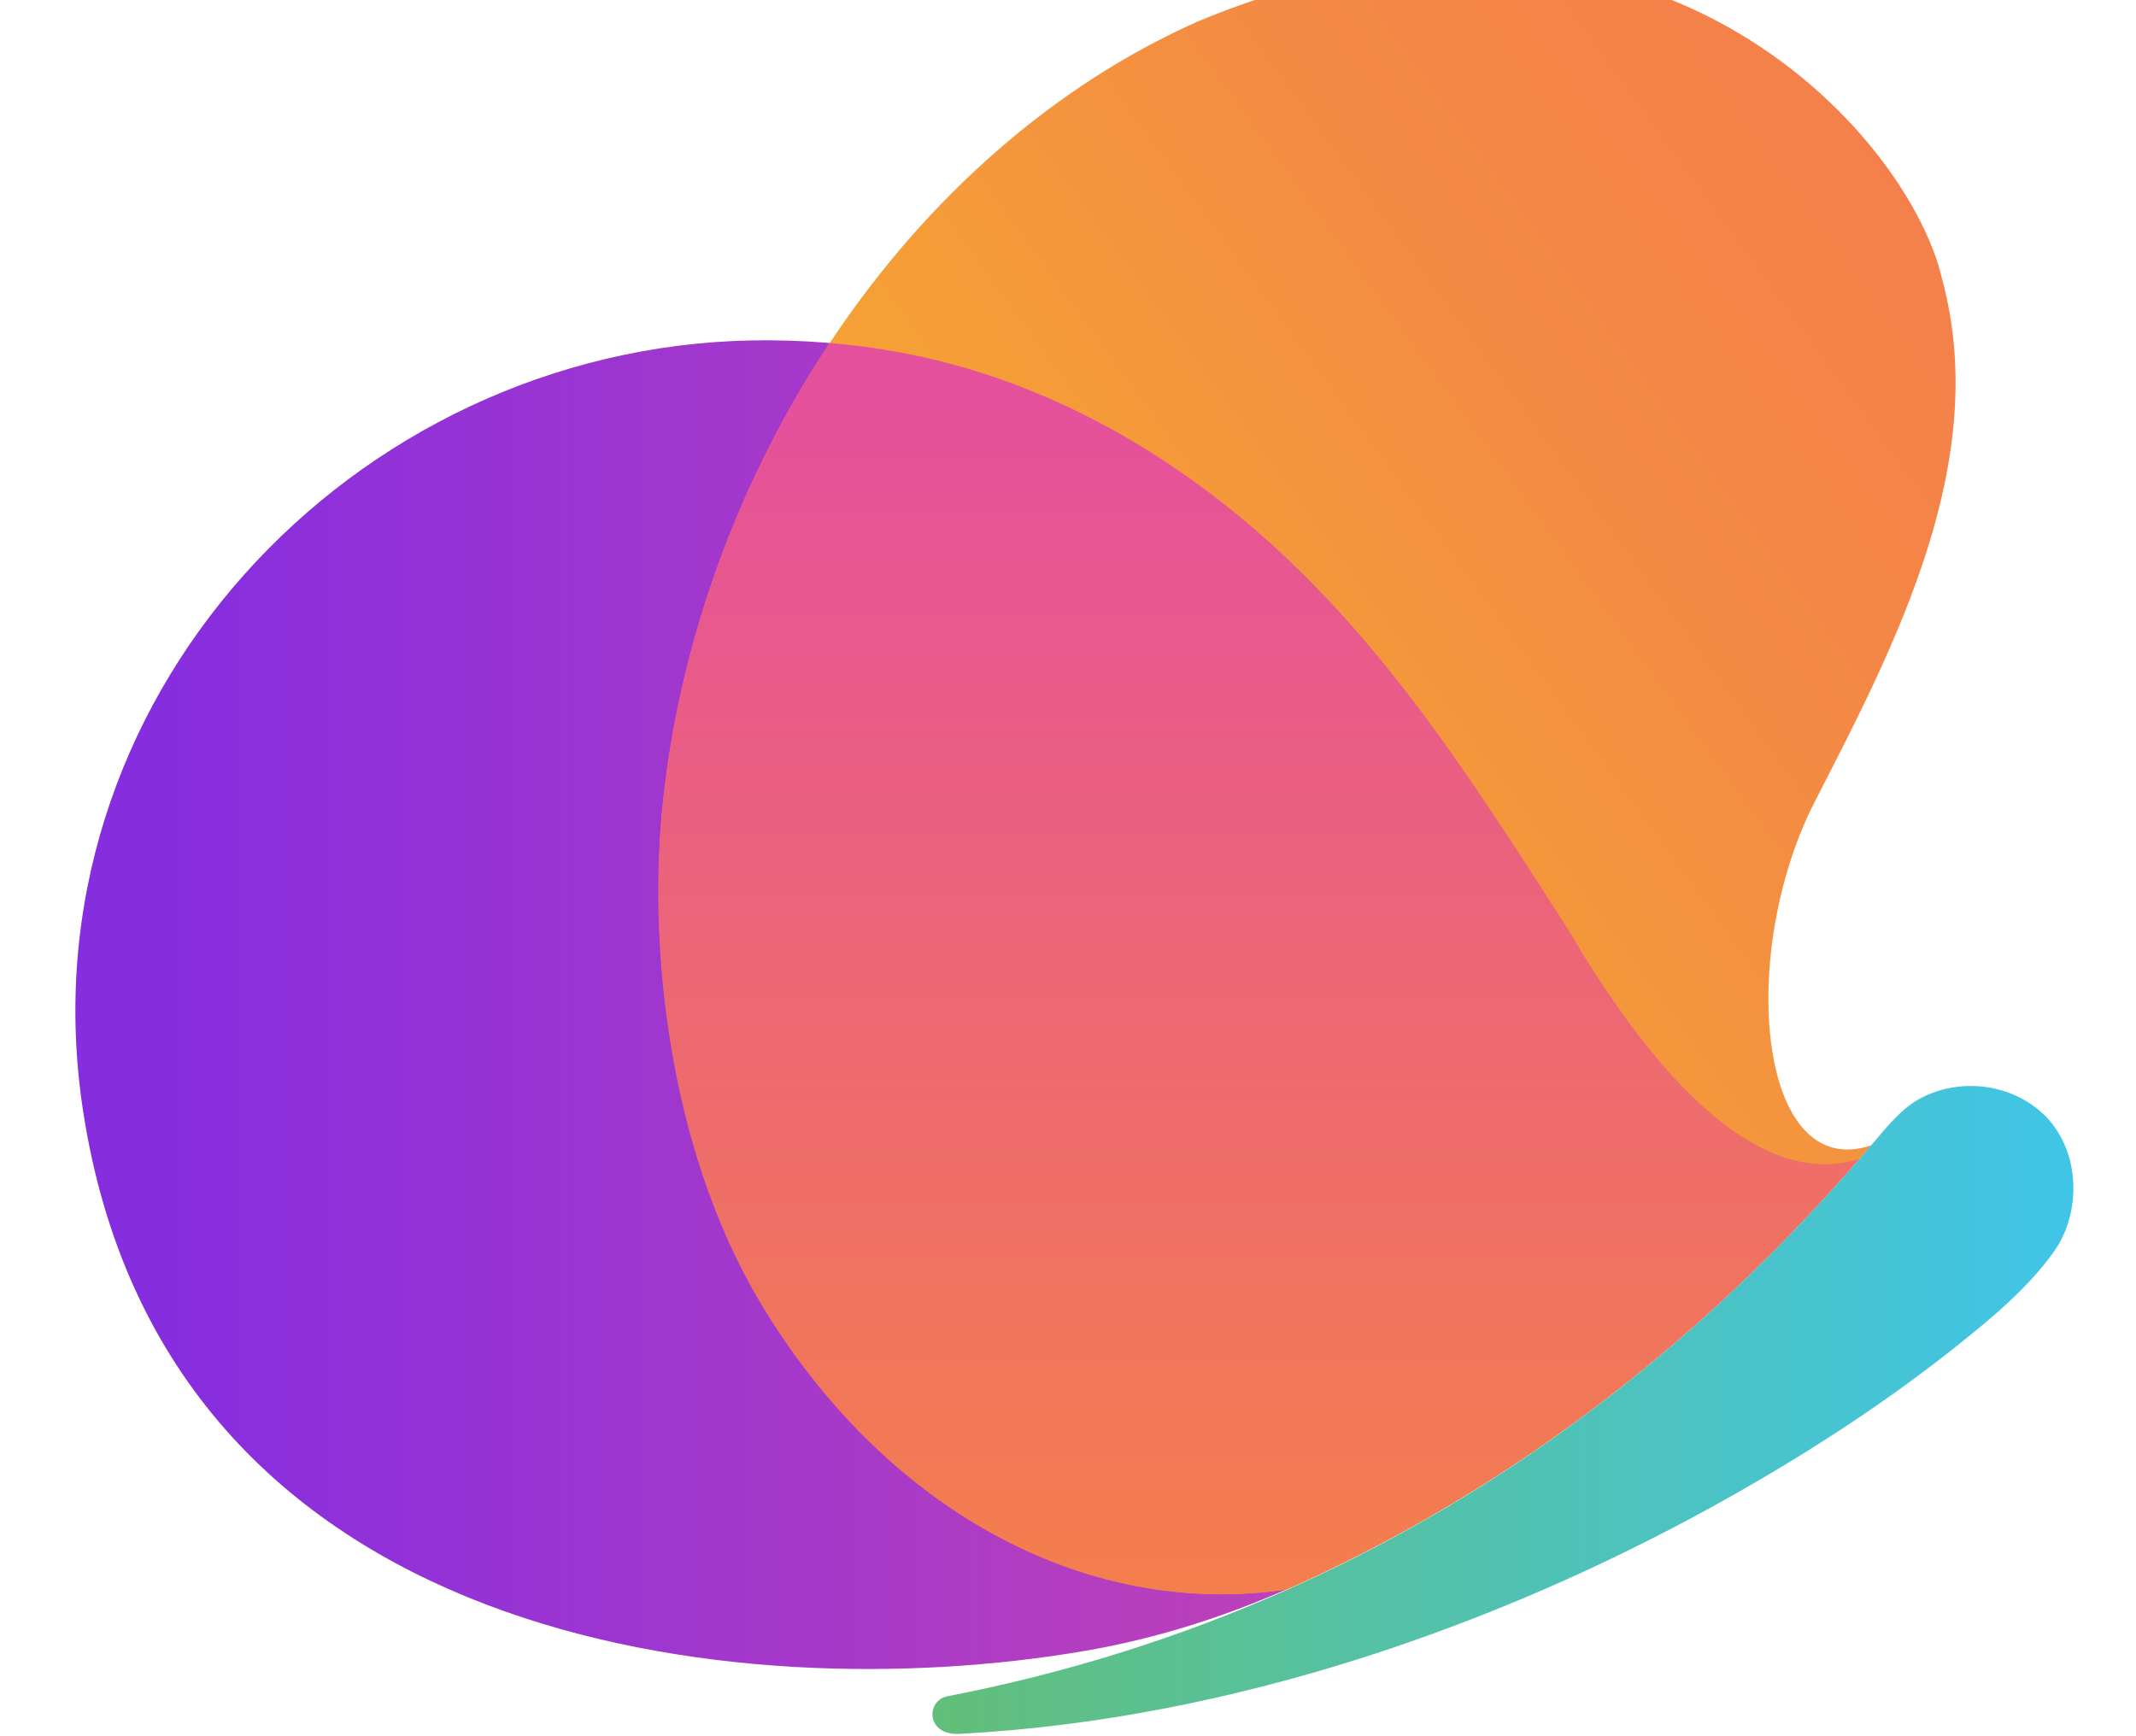
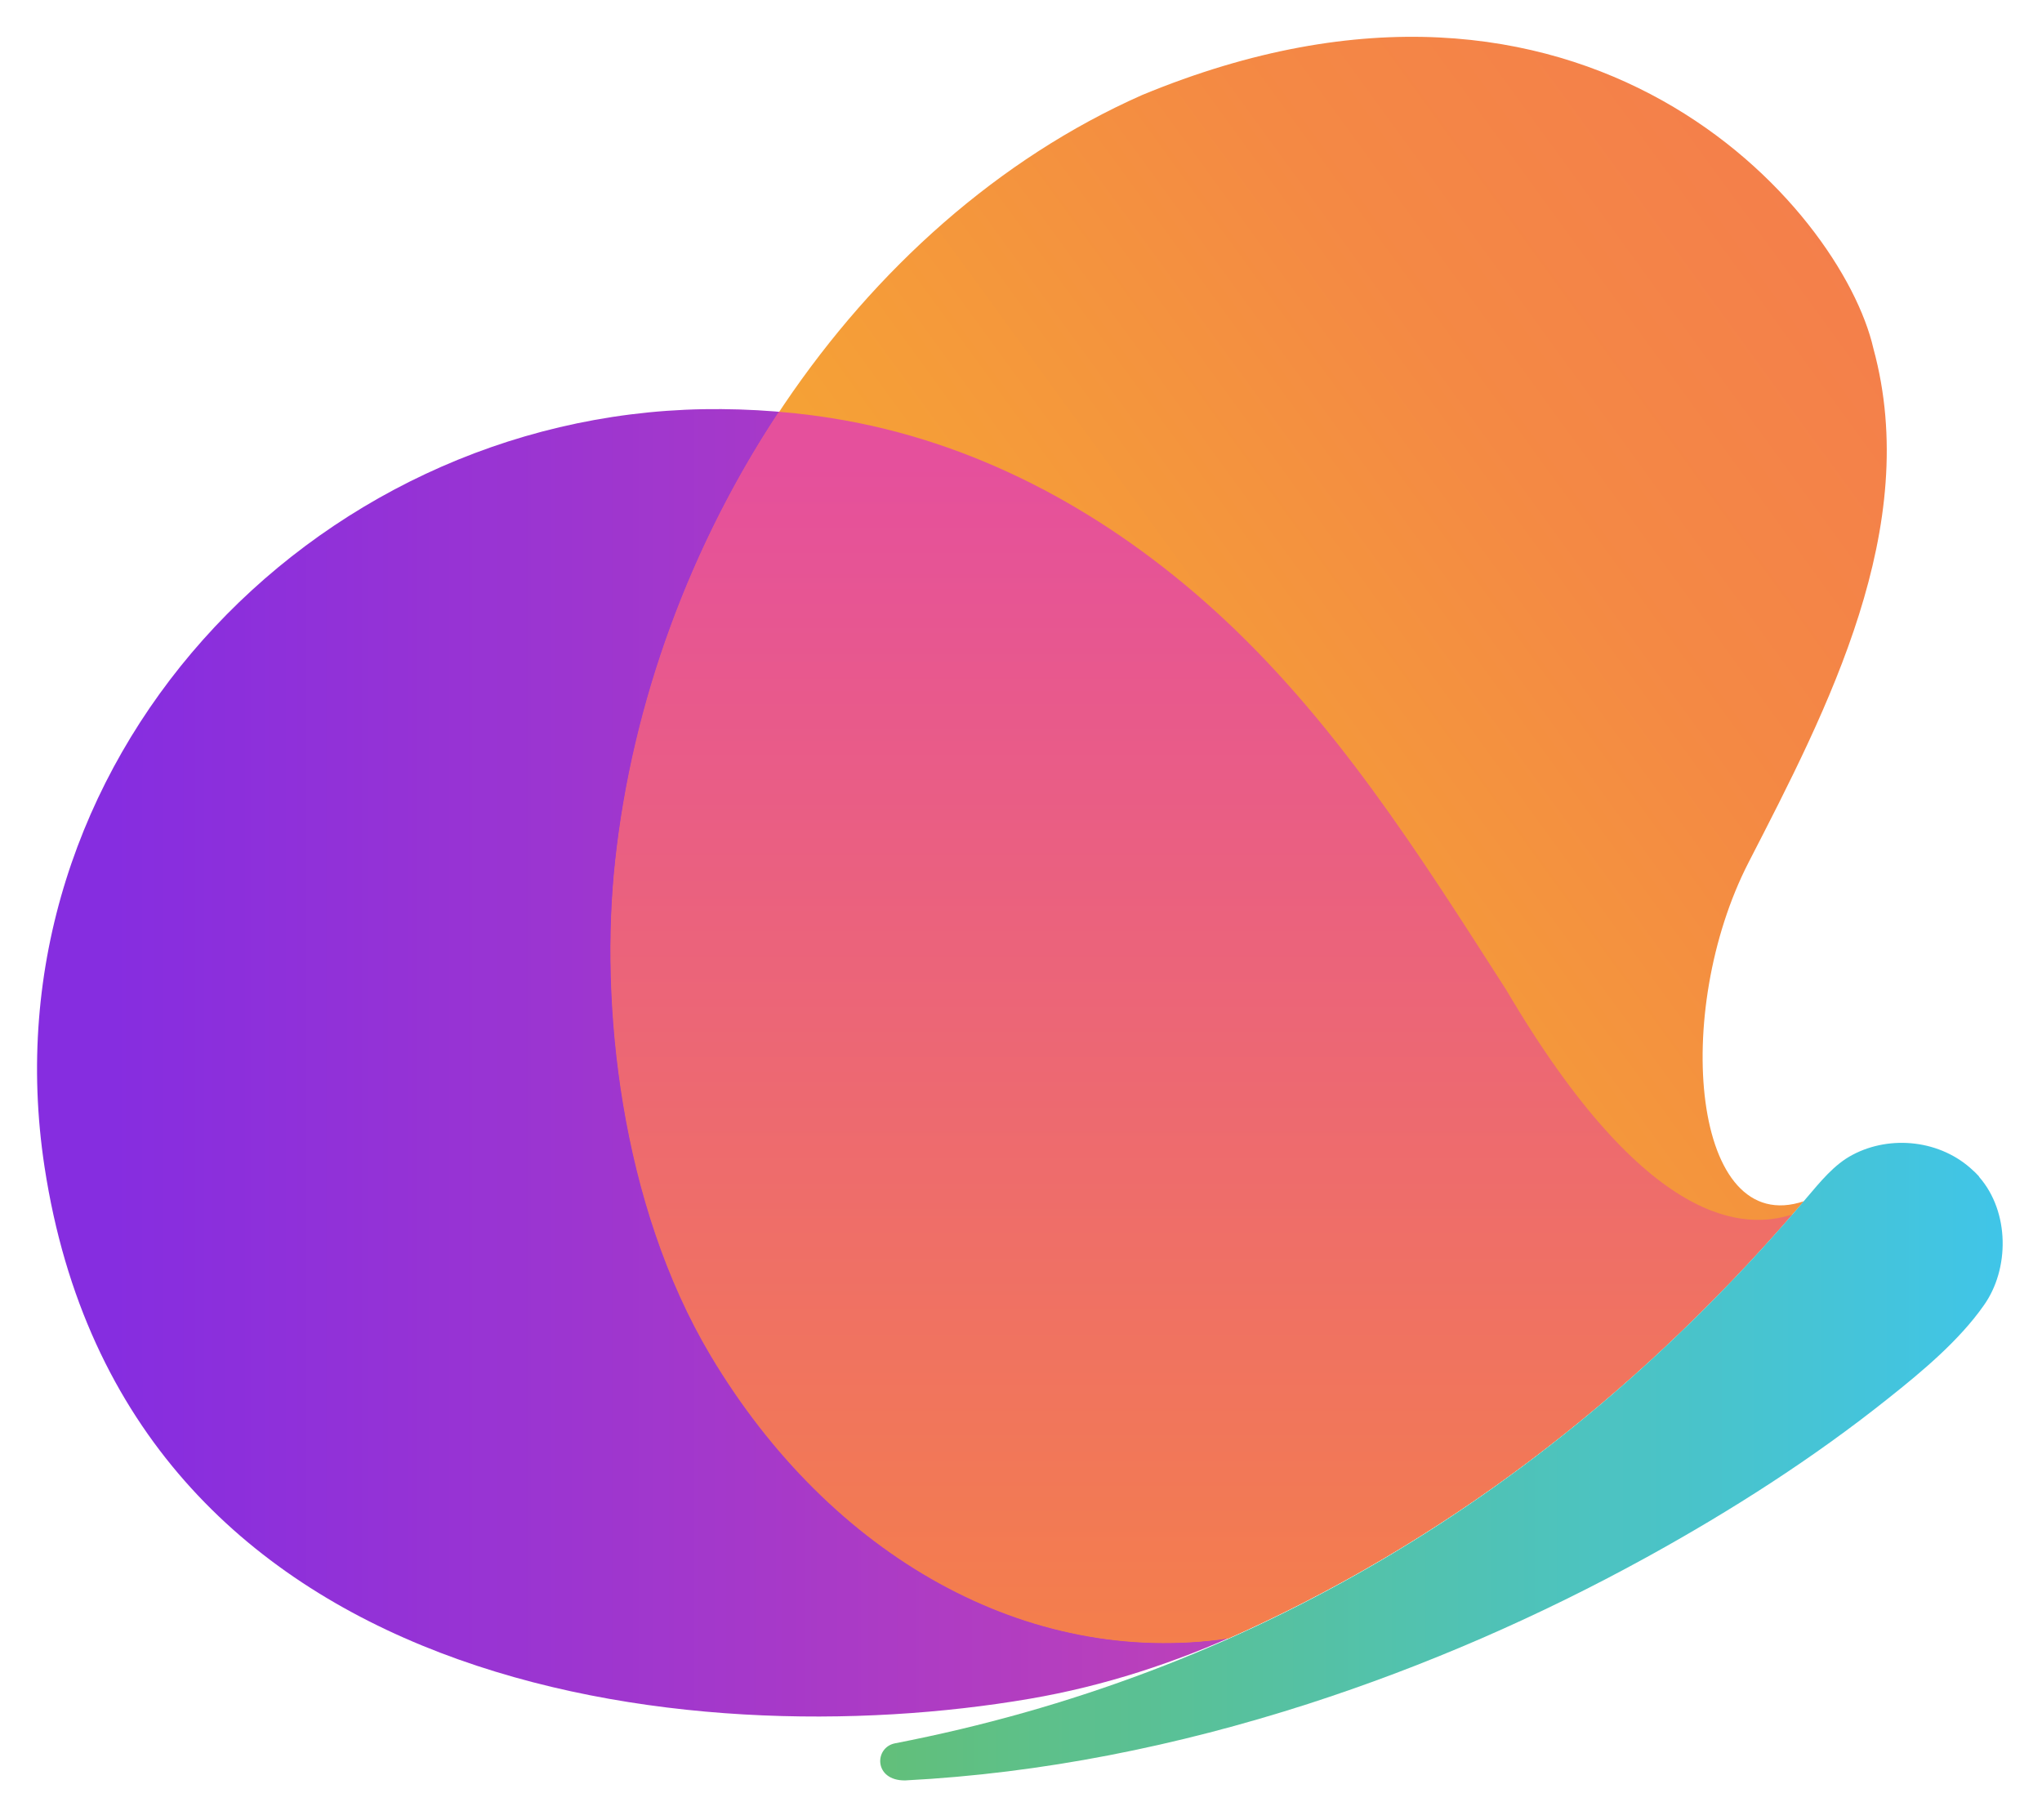
- <svg xmlns="http://www.w3.org/2000/svg" id="Kivid_Mark" data-name="Kivid Mark" viewBox="-2 1 56.6 46" width="56.6" height="46">
+ <svg xmlns="http://www.w3.org/2000/svg" id="Kivid_Mark" data-name="Kivid Mark" viewBox="-1 -1 55 49" width="55" height="49">
  <defs>
    <style>
      .kvm-2 { fill: url(#kvm_grad_pink); }
      .kvm-3 { fill: url(#kvm_grad_purple); }
      .kvm-4 { fill: url(#kvm_grad_blue); }
      .kvm-5 { fill: url(#kvm_grad_orange); }
    </style>
    <linearGradient id="kvm_grad_purple" x1="2.01" y1="27.62" x2="54.31" y2="27.62" gradientUnits="userSpaceOnUse">
      <stop offset="0" stop-color="#862de0" />
      <stop offset="1" stop-color="#e5509c" />
    </linearGradient>
    <linearGradient id="kvm_grad_orange" x1="50.57" y1="8.34" x2="23.26" y2="28.2" gradientUnits="userSpaceOnUse">
      <stop offset="0" stop-color="#f47f4b" />
      <stop offset=".31" stop-color="#f48944" />
      <stop offset=".84" stop-color="#f5a633" />
      <stop offset="1" stop-color="#f6b02e" />
    </linearGradient>
    <linearGradient id="kvm_grad_pink" x1="31.36" y1="11.51" x2="31.36" y2="43.44" gradientUnits="userSpaceOnUse">
      <stop offset="0" stop-color="#e5509c" />
      <stop offset="1" stop-color="#f47f4b" />
    </linearGradient>
    <linearGradient id="kvm_grad_blue" x1="22.72" y1="38.36" x2="52.93" y2="38.36" gradientUnits="userSpaceOnUse">
      <stop offset="0" stop-color="#62bf7a" />
      <stop offset="1" stop-color="#40c5e8" />
    </linearGradient>
  </defs>
  <g id="Logo">
    <path id="Purple" class="kvm-3" d="M47.27,31.71c-1.23.39-3.88.44-7.7-6.05-2.35-3.66-4.64-7.31-7.89-10.25-2.8-2.53-6.15-4.4-9.88-5.08-1.27-.23-2.56-.33-3.85-.31C7.33,10.21-1.46,19.58.2,30.43c2.17,14.21,17.38,15.89,26.54,14.32,1.99-.34,3.92-.97,5.75-1.81,5.53-2.53,10.48-6.29,14.77-11.23Z" />
    <path id="Orange" class="kvm-5" d="M32.07,43.13c5.75-2.55,10.89-6.42,15.32-11.55.07-.08.13-.15.2-.23-3.01,1.02-3.57-5.09-1.49-9.13,2.13-4.14,4.67-9.02,3.36-13.83-.86-3.77-7.75-11.78-19.7-6.83-7.74,3.43-13.23,11.9-14.18,20.62-.42,3.84.14,9.24,2.57,13.32,3.25,5.44,8.56,8.4,13.93,7.62Z" />
    <path id="Pink" class="kvm-2" d="M32.06,43.13s0,0,.01,0c5.7-2.53,10.8-6.35,15.2-11.42h0c-1.23.39-3.88.44-7.7-6.05-2.35-3.66-4.64-7.31-7.89-10.25-2.8-2.53-6.15-4.4-9.88-5.08-.6-.11-1.21-.19-1.82-.24-2.38,3.59-3.95,7.81-4.41,12.1-.42,3.84.14,9.24,2.57,13.32,3.24,5.43,8.55,8.39,13.91,7.62Z" />
    <path id="Blue" class="kvm-4" d="M52.3,30.68c-.05-.05-.09-.1-.15-.15-.87-.83-2.23-.97-3.25-.43-.5.26-.88.74-1.24,1.16-.09.11-.19.22-.28.33-6.62,7.67-14.82,12.53-24.27,14.36-.57.11-.58,1.01.27,1,3.69-.19,7.34-.93,10.85-2.06,3.16-1.02,6.21-2.35,9.12-3.95,2.27-1.25,4.48-2.66,6.51-4.28.92-.73,1.91-1.56,2.57-2.5.7-.98.7-2.52-.12-3.46Z" />
  </g>
</svg>
